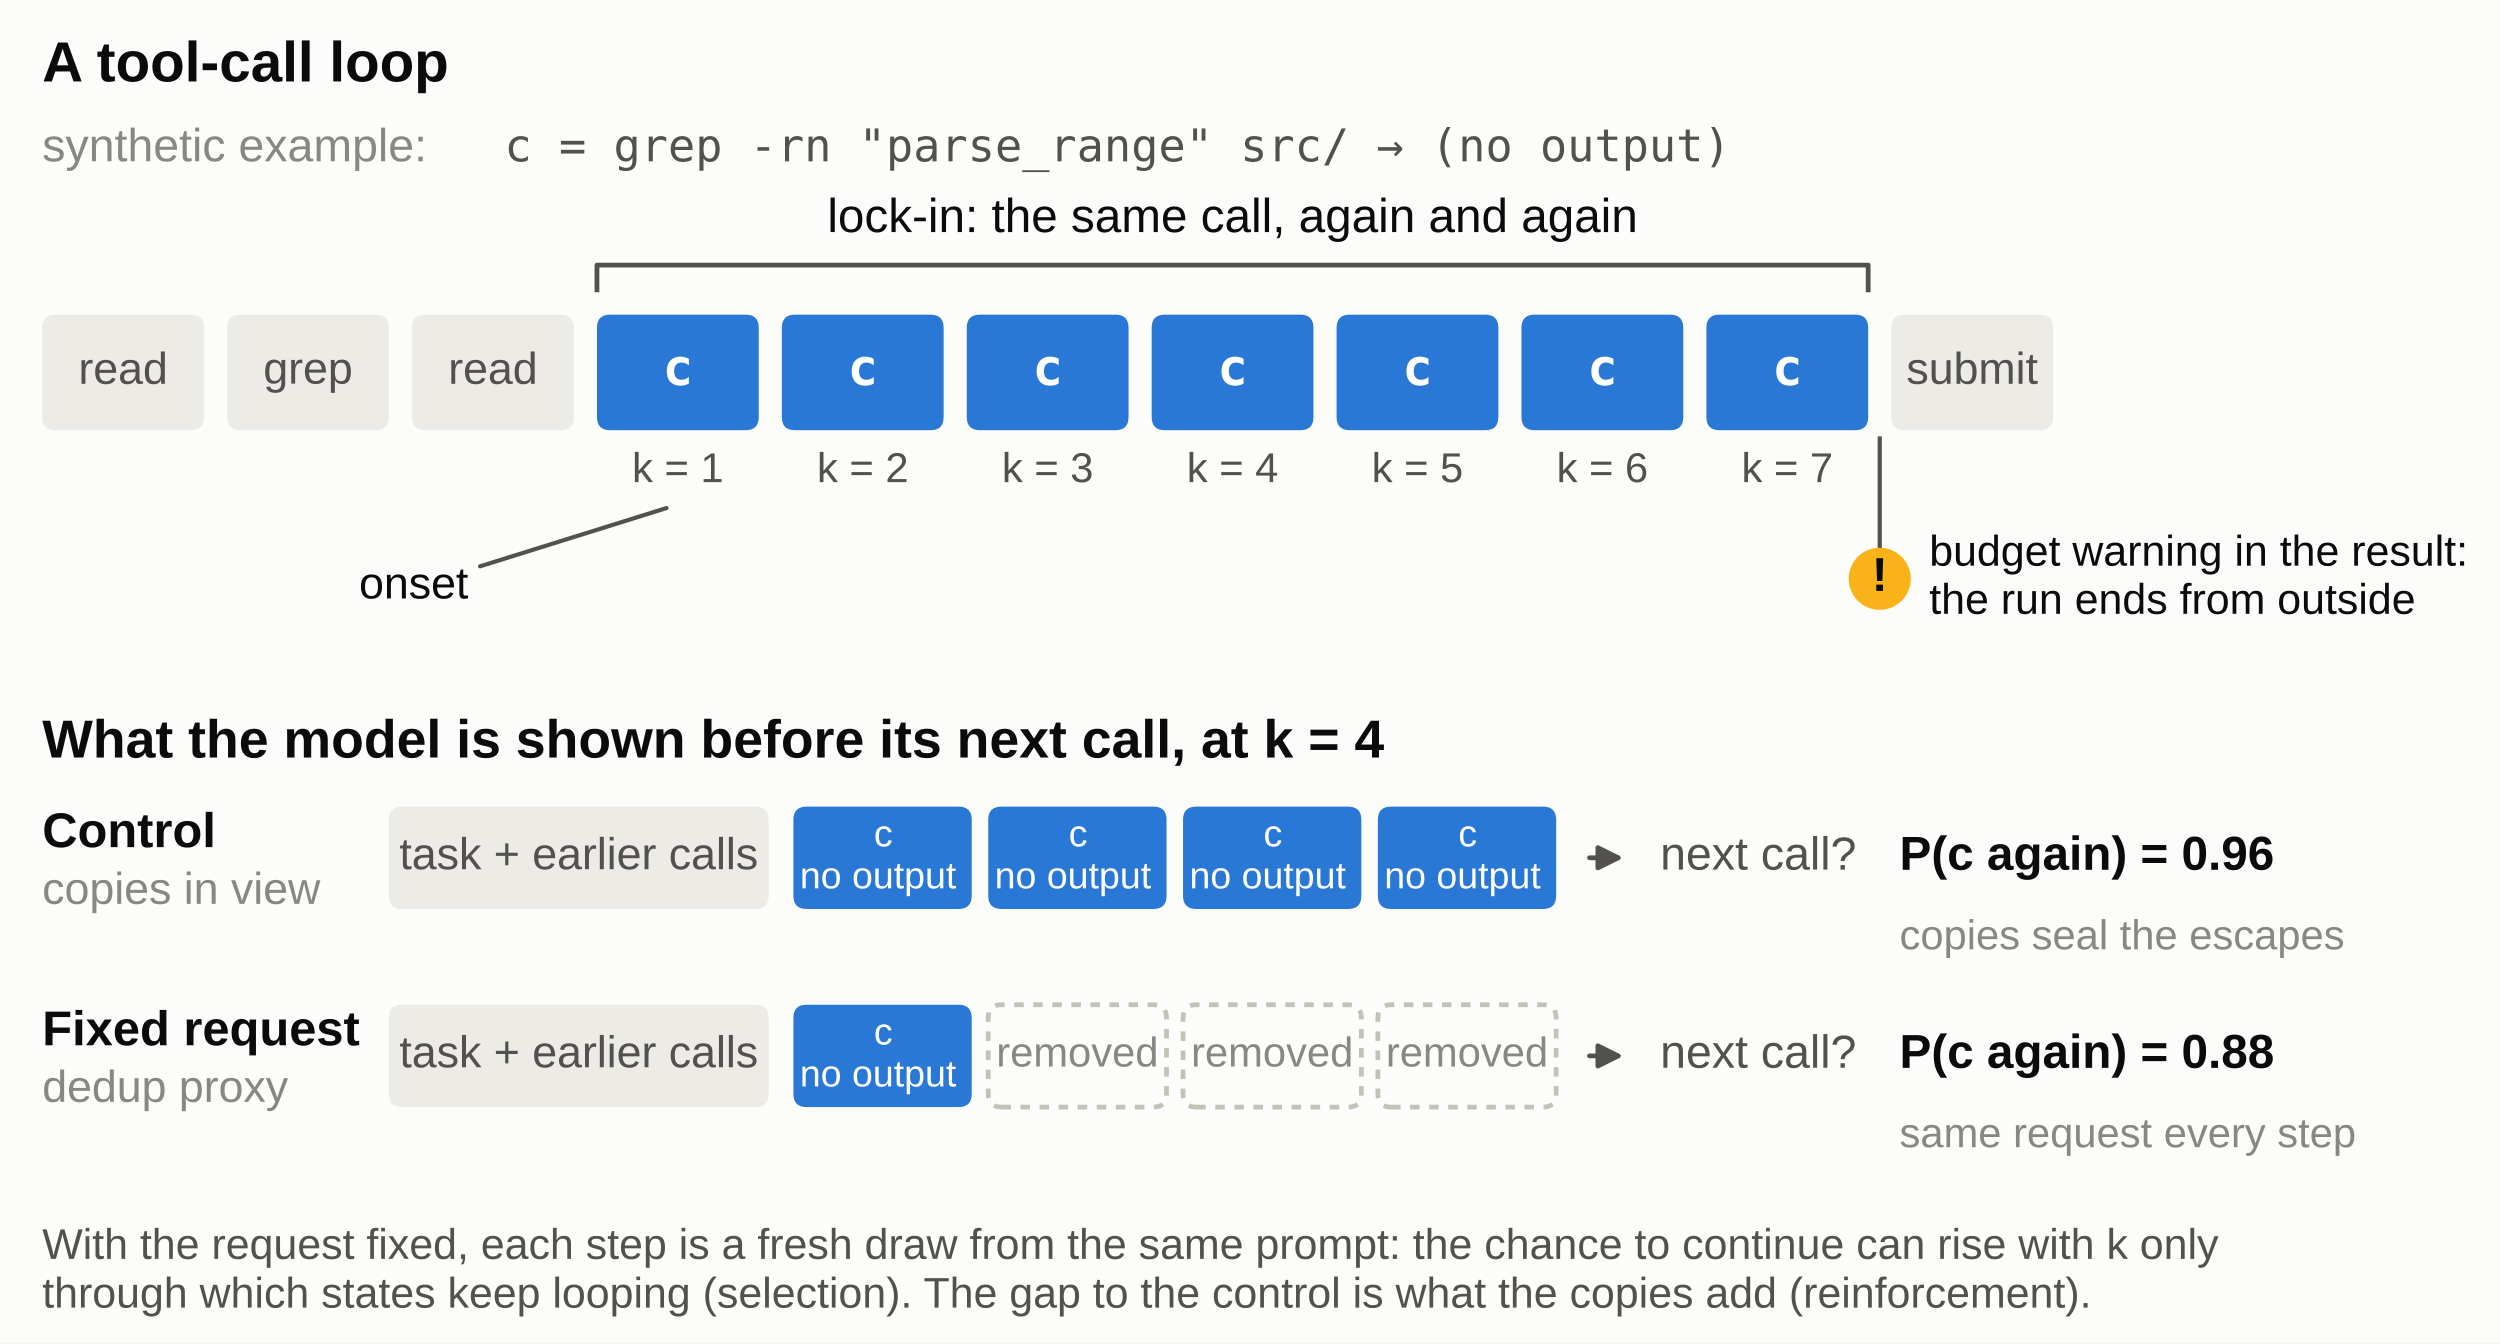
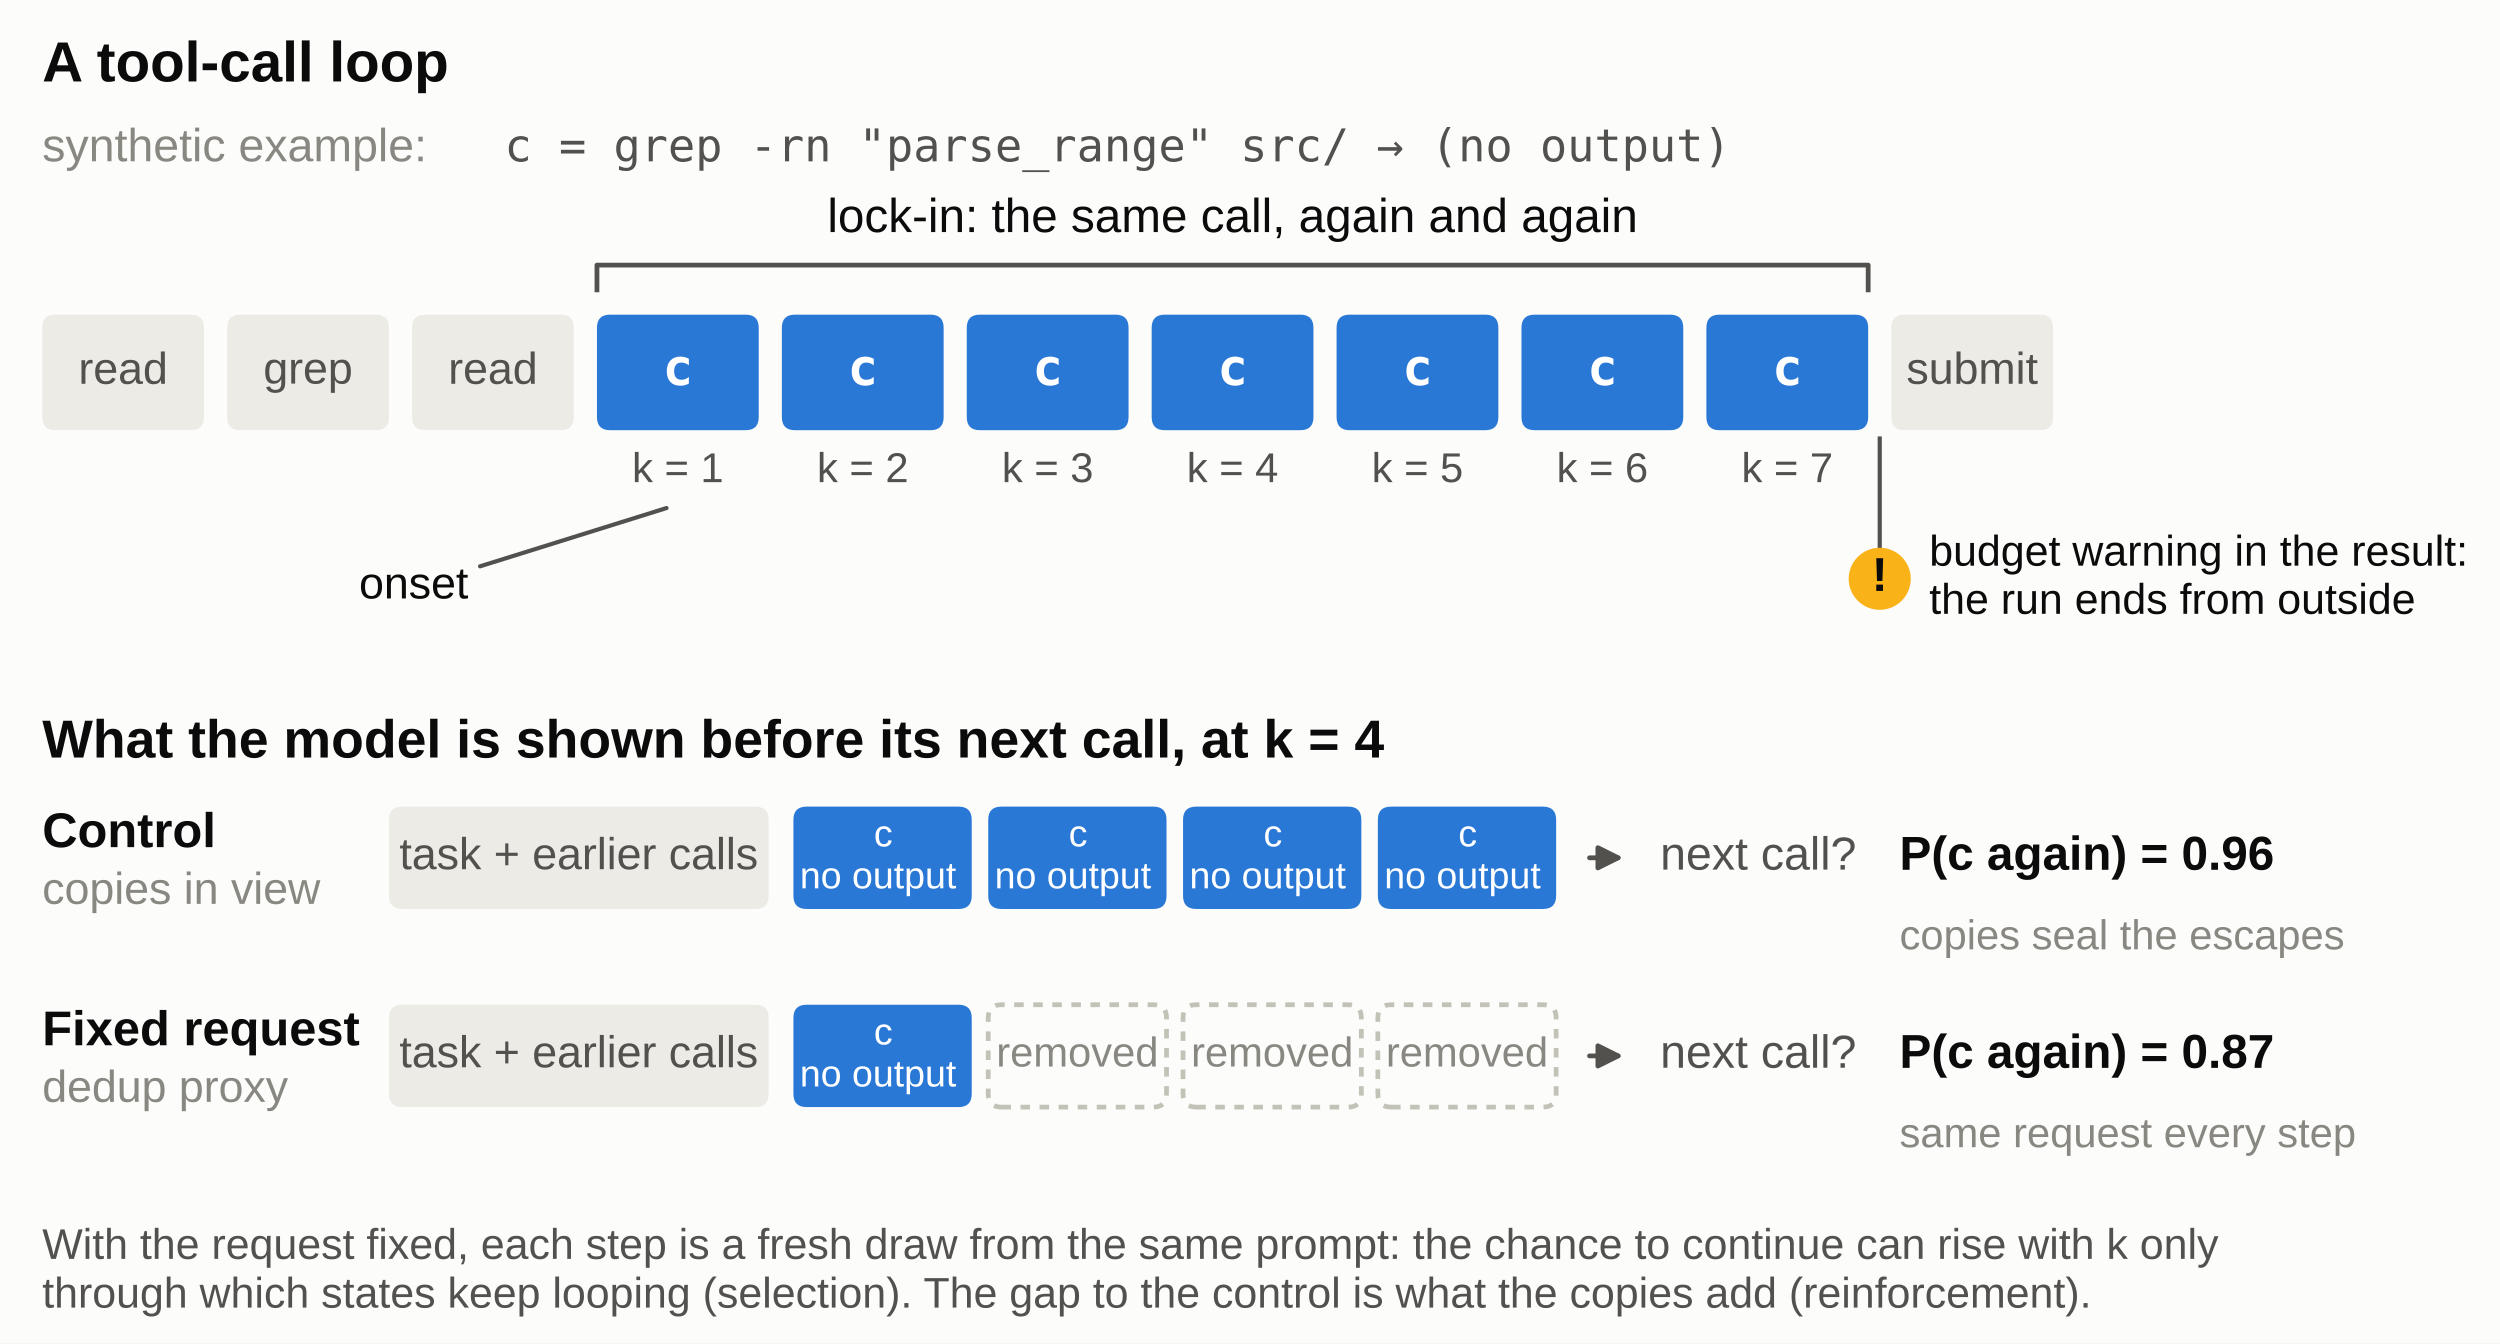
<svg xmlns="http://www.w3.org/2000/svg" width="419.762pt" height="225.568pt" viewBox="0 0 419.762 225.568" version="1.1">
  <defs>
    <style type="text/css">*{stroke-linejoin: round; stroke-linecap: butt}</style>
  </defs>
  <g id="figure_1">
    <g id="patch_1">
      <path d="M 0 225.568  L 419.762 225.568  L 419.762 -0  L 0 -0  z " style="fill: #fcfcfb" />
    </g>
    <g id="axes_1">
      <g id="patch_2">
-         <path d="M 9.31 72.234  L 32.04 72.234  Q 34.258 72.234 34.258 70.016  L 34.258 55.048  Q 34.258 52.83 32.04 52.83  L 9.31 52.83  Q 7.092 52.83 7.092 55.048  L 7.092 70.016  Q 7.092 72.234 9.31 72.234  z " clip-path="url(#p57d969e28c)" style="fill: #ecebe6" />
+         <path d="M 9.31 72.234  L 32.04 72.234  Q 34.258 72.234 34.258 70.016  L 34.258 55.048  Q 34.258 52.83 32.04 52.83  L 9.31 52.83  Q 7.092 52.83 7.092 55.048  L 7.092 70.016  Q 7.092 72.234 9.31 72.234  z " clip-path="url(#pd41e791e37)" style="fill: #ecebe6" />
      </g>
      <g id="patch_3">
-         <path d="M 40.356 72.234  L 63.086 72.234  Q 65.304 72.234 65.304 70.016  L 65.304 55.048  Q 65.304 52.83 63.086 52.83  L 40.356 52.83  Q 38.138 52.83 38.138 55.048  L 38.138 70.016  Q 38.138 72.234 40.356 72.234  z " clip-path="url(#p57d969e28c)" style="fill: #ecebe6" />
+         <path d="M 40.356 72.234  L 63.086 72.234  Q 65.304 72.234 65.304 70.016  L 65.304 55.048  Q 65.304 52.83 63.086 52.83  L 40.356 52.83  Q 38.138 52.83 38.138 55.048  L 38.138 70.016  Q 38.138 72.234 40.356 72.234  z " clip-path="url(#pd41e791e37)" style="fill: #ecebe6" />
      </g>
      <g id="patch_4">
-         <path d="M 71.402 72.234  L 94.133 72.234  Q 96.35 72.234 96.35 70.016  L 96.35 55.048  Q 96.35 52.83 94.133 52.83  L 71.402 52.83  Q 69.185 52.83 69.185 55.048  L 69.185 70.016  Q 69.185 72.234 71.402 72.234  z " clip-path="url(#p57d969e28c)" style="fill: #ecebe6" />
+         <path d="M 71.402 72.234  L 94.133 72.234  Q 96.35 72.234 96.35 70.016  L 96.35 55.048  Q 96.35 52.83 94.133 52.83  L 71.402 52.83  Q 69.185 52.83 69.185 55.048  L 69.185 70.016  Q 69.185 72.234 71.402 72.234  z " clip-path="url(#pd41e791e37)" style="fill: #ecebe6" />
      </g>
      <g id="patch_5">
-         <path d="M 102.449 72.234  L 125.179 72.234  Q 127.397 72.234 127.397 70.016  L 127.397 55.048  Q 127.397 52.83 125.179 52.83  L 102.449 52.83  Q 100.231 52.83 100.231 55.048  L 100.231 70.016  Q 100.231 72.234 102.449 72.234  z " clip-path="url(#p57d969e28c)" style="fill: #2a78d6" />
+         <path d="M 102.449 72.234  L 125.179 72.234  Q 127.397 72.234 127.397 70.016  L 127.397 55.048  Q 127.397 52.83 125.179 52.83  L 102.449 52.83  Q 100.231 52.83 100.231 55.048  L 100.231 70.016  Q 100.231 72.234 102.449 72.234  z " clip-path="url(#pd41e791e37)" style="fill: #2a78d6" />
      </g>
      <g id="patch_6">
-         <path d="M 133.495 72.234  L 156.226 72.234  Q 158.443 72.234 158.443 70.016  L 158.443 55.048  Q 158.443 52.83 156.226 52.83  L 133.495 52.83  Q 131.278 52.83 131.278 55.048  L 131.278 70.016  Q 131.278 72.234 133.495 72.234  z " clip-path="url(#p57d969e28c)" style="fill: #2a78d6" />
+         <path d="M 133.495 72.234  L 156.226 72.234  Q 158.443 72.234 158.443 70.016  L 158.443 55.048  Q 158.443 52.83 156.226 52.83  L 133.495 52.83  Q 131.278 52.83 131.278 55.048  L 131.278 70.016  Q 131.278 72.234 133.495 72.234  z " clip-path="url(#pd41e791e37)" style="fill: #2a78d6" />
      </g>
      <g id="patch_7">
-         <path d="M 164.542 72.234  L 187.272 72.234  Q 189.49 72.234 189.49 70.016  L 189.49 55.048  Q 189.49 52.83 187.272 52.83  L 164.542 52.83  Q 162.324 52.83 162.324 55.048  L 162.324 70.016  Q 162.324 72.234 164.542 72.234  z " clip-path="url(#p57d969e28c)" style="fill: #2a78d6" />
+         <path d="M 164.542 72.234  L 187.272 72.234  Q 189.49 72.234 189.49 70.016  L 189.49 55.048  Q 189.49 52.83 187.272 52.83  L 164.542 52.83  Q 162.324 52.83 162.324 55.048  L 162.324 70.016  Q 162.324 72.234 164.542 72.234  z " clip-path="url(#pd41e791e37)" style="fill: #2a78d6" />
      </g>
      <g id="patch_8">
-         <path d="M 195.588 72.234  L 218.318 72.234  Q 220.536 72.234 220.536 70.016  L 220.536 55.048  Q 220.536 52.83 218.318 52.83  L 195.588 52.83  Q 193.37 52.83 193.37 55.048  L 193.37 70.016  Q 193.37 72.234 195.588 72.234  z " clip-path="url(#p57d969e28c)" style="fill: #2a78d6" />
+         <path d="M 195.588 72.234  L 218.318 72.234  Q 220.536 72.234 220.536 70.016  L 220.536 55.048  Q 220.536 52.83 218.318 52.83  L 195.588 52.83  Q 193.37 52.83 193.37 55.048  L 193.37 70.016  Q 193.37 72.234 195.588 72.234  z " clip-path="url(#pd41e791e37)" style="fill: #2a78d6" />
      </g>
      <g id="patch_9">
-         <path d="M 226.634 72.234  L 249.365 72.234  Q 251.582 72.234 251.582 70.016  L 251.582 55.048  Q 251.582 52.83 249.365 52.83  L 226.634 52.83  Q 224.417 52.83 224.417 55.048  L 224.417 70.016  Q 224.417 72.234 226.634 72.234  z " clip-path="url(#p57d969e28c)" style="fill: #2a78d6" />
+         <path d="M 226.634 72.234  L 249.365 72.234  Q 251.582 72.234 251.582 70.016  L 251.582 55.048  Q 251.582 52.83 249.365 52.83  L 226.634 52.83  Q 224.417 52.83 224.417 55.048  L 224.417 70.016  Q 224.417 72.234 226.634 72.234  z " clip-path="url(#pd41e791e37)" style="fill: #2a78d6" />
      </g>
      <g id="patch_10">
-         <path d="M 257.681 72.234  L 280.411 72.234  Q 282.629 72.234 282.629 70.016  L 282.629 55.048  Q 282.629 52.83 280.411 52.83  L 257.681 52.83  Q 255.463 52.83 255.463 55.048  L 255.463 70.016  Q 255.463 72.234 257.681 72.234  z " clip-path="url(#p57d969e28c)" style="fill: #2a78d6" />
+         <path d="M 257.681 72.234  L 280.411 72.234  Q 282.629 72.234 282.629 70.016  L 282.629 55.048  Q 282.629 52.83 280.411 52.83  L 257.681 52.83  Q 255.463 52.83 255.463 55.048  L 255.463 70.016  Q 255.463 72.234 257.681 72.234  z " clip-path="url(#pd41e791e37)" style="fill: #2a78d6" />
      </g>
      <g id="patch_11">
-         <path d="M 288.727 72.234  L 311.458 72.234  Q 313.675 72.234 313.675 70.016  L 313.675 55.048  Q 313.675 52.83 311.458 52.83  L 288.727 52.83  Q 286.51 52.83 286.51 55.048  L 286.51 70.016  Q 286.51 72.234 288.727 72.234  z " clip-path="url(#p57d969e28c)" style="fill: #2a78d6" />
+         <path d="M 288.727 72.234  L 311.458 72.234  Q 313.675 72.234 313.675 70.016  L 313.675 55.048  Q 313.675 52.83 311.458 52.83  L 288.727 52.83  Q 286.51 52.83 286.51 55.048  L 286.51 70.016  Q 286.51 72.234 288.727 72.234  z " clip-path="url(#pd41e791e37)" style="fill: #2a78d6" />
      </g>
      <g id="patch_12">
-         <path d="M 319.774 72.234  L 342.504 72.234  Q 344.722 72.234 344.722 70.016  L 344.722 55.048  Q 344.722 52.83 342.504 52.83  L 319.774 52.83  Q 317.556 52.83 317.556 55.048  L 317.556 70.016  Q 317.556 72.234 319.774 72.234  z " clip-path="url(#p57d969e28c)" style="fill: #ecebe6" />
+         <path d="M 319.774 72.234  L 342.504 72.234  Q 344.722 72.234 344.722 70.016  L 344.722 55.048  Q 344.722 52.83 342.504 52.83  L 319.774 52.83  Q 317.556 52.83 317.556 55.048  L 317.556 70.016  Q 317.556 72.234 319.774 72.234  z " clip-path="url(#pd41e791e37)" style="fill: #ecebe6" />
      </g>
      <g id="line2d_1">
-         <path d="M 100.231 48.672  L 100.231 44.514  L 313.675 44.514  L 313.675 48.672  " clip-path="url(#p57d969e28c)" style="fill: none; stroke: #52514e; stroke-width: 0.8; stroke-linecap: square" />
+         <path d="M 100.231 48.672  L 100.231 44.514  L 313.675 44.514  L 313.675 48.672  " clip-path="url(#pd41e791e37)" style="fill: none; stroke: #52514e; stroke-width: 0.8; stroke-linecap: square" />
      </g>
      <g id="line2d_2">
-         <path d="M 315.616 92.47  L 315.616 73.62  " clip-path="url(#p57d969e28c)" style="fill: none; stroke: #52514e; stroke-width: 0.7; stroke-linecap: square" />
+         <path d="M 315.616 92.47  L 315.616 73.62  " clip-path="url(#pd41e791e37)" style="fill: none; stroke: #52514e; stroke-width: 0.7; stroke-linecap: square" />
      </g>
      <g id="patch_13">
-         <path d="M 67.522 152.622  L 126.842 152.622  Q 129.06 152.622 129.06 150.404  L 129.06 137.653  Q 129.06 135.436 126.842 135.436  L 67.522 135.436  Q 65.304 135.436 65.304 137.653  L 65.304 150.404  Q 65.304 152.622 67.522 152.622  z " clip-path="url(#p57d969e28c)" style="fill: #ecebe6" />
+         <path d="M 67.522 152.622  L 126.842 152.622  Q 129.06 152.622 129.06 150.404  L 129.06 137.653  Q 129.06 135.436 126.842 135.436  L 67.522 135.436  Q 65.304 135.436 65.304 137.653  L 65.304 150.404  Q 65.304 152.622 67.522 152.622  z " clip-path="url(#pd41e791e37)" style="fill: #ecebe6" />
      </g>
      <g id="patch_14">
-         <path d="M 135.436 152.622  L 160.938 152.622  Q 163.156 152.622 163.156 150.404  L 163.156 137.653  Q 163.156 135.436 160.938 135.436  L 135.436 135.436  Q 133.218 135.436 133.218 137.653  L 133.218 150.404  Q 133.218 152.622 135.436 152.622  z " clip-path="url(#p57d969e28c)" style="fill: #2a78d6" />
+         <path d="M 135.436 152.622  L 160.938 152.622  Q 163.156 152.622 163.156 150.404  L 163.156 137.653  Q 163.156 135.436 160.938 135.436  L 135.436 135.436  Q 133.218 135.436 133.218 137.653  L 133.218 150.404  Q 133.218 152.622 135.436 152.622  z " clip-path="url(#pd41e791e37)" style="fill: #2a78d6" />
      </g>
      <g id="patch_15">
-         <path d="M 168.145 152.622  L 193.648 152.622  Q 195.865 152.622 195.865 150.404  L 195.865 137.653  Q 195.865 135.436 193.648 135.436  L 168.145 135.436  Q 165.928 135.436 165.928 137.653  L 165.928 150.404  Q 165.928 152.622 168.145 152.622  z " clip-path="url(#p57d969e28c)" style="fill: #2a78d6" />
+         <path d="M 168.145 152.622  L 193.648 152.622  Q 195.865 152.622 195.865 150.404  L 195.865 137.653  Q 195.865 135.436 193.648 135.436  L 168.145 135.436  Q 165.928 135.436 165.928 137.653  L 165.928 150.404  Q 165.928 152.622 168.145 152.622  z " clip-path="url(#pd41e791e37)" style="fill: #2a78d6" />
      </g>
      <g id="patch_16">
-         <path d="M 200.855 152.622  L 226.357 152.622  Q 228.575 152.622 228.575 150.404  L 228.575 137.653  Q 228.575 135.436 226.357 135.436  L 200.855 135.436  Q 198.637 135.436 198.637 137.653  L 198.637 150.404  Q 198.637 152.622 200.855 152.622  z " clip-path="url(#p57d969e28c)" style="fill: #2a78d6" />
+         <path d="M 200.855 152.622  L 226.357 152.622  Q 228.575 152.622 228.575 150.404  L 228.575 137.653  Q 228.575 135.436 226.357 135.436  L 200.855 135.436  Q 198.637 135.436 198.637 137.653  L 198.637 150.404  Q 198.637 152.622 200.855 152.622  z " clip-path="url(#pd41e791e37)" style="fill: #2a78d6" />
      </g>
      <g id="patch_17">
-         <path d="M 233.564 152.622  L 259.067 152.622  Q 261.284 152.622 261.284 150.404  L 261.284 137.653  Q 261.284 135.436 259.067 135.436  L 233.564 135.436  Q 231.347 135.436 231.347 137.653  L 231.347 150.404  Q 231.347 152.622 233.564 152.622  z " clip-path="url(#p57d969e28c)" style="fill: #2a78d6" />
+         <path d="M 233.564 152.622  L 259.067 152.622  Q 261.284 152.622 261.284 150.404  L 261.284 137.653  Q 261.284 135.436 259.067 135.436  L 233.564 135.436  Q 231.347 135.436 231.347 137.653  L 231.347 150.404  Q 231.347 152.622 233.564 152.622  z " clip-path="url(#pd41e791e37)" style="fill: #2a78d6" />
      </g>
      <g id="patch_18">
-         <path d="M 67.522 185.886  L 126.842 185.886  Q 129.06 185.886 129.06 183.668  L 129.06 170.917  Q 129.06 168.7 126.842 168.7  L 67.522 168.7  Q 65.304 168.7 65.304 170.917  L 65.304 183.668  Q 65.304 185.886 67.522 185.886  z " clip-path="url(#p57d969e28c)" style="fill: #ecebe6" />
+         <path d="M 67.522 185.886  L 126.842 185.886  Q 129.06 185.886 129.06 183.668  L 129.06 170.917  Q 129.06 168.7 126.842 168.7  L 67.522 168.7  Q 65.304 168.7 65.304 170.917  L 65.304 183.668  Q 65.304 185.886 67.522 185.886  z " clip-path="url(#pd41e791e37)" style="fill: #ecebe6" />
      </g>
      <g id="patch_19">
-         <path d="M 135.436 185.886  L 160.938 185.886  Q 163.156 185.886 163.156 183.668  L 163.156 170.917  Q 163.156 168.7 160.938 168.7  L 135.436 168.7  Q 133.218 168.7 133.218 170.917  L 133.218 183.668  Q 133.218 185.886 135.436 185.886  z " clip-path="url(#p57d969e28c)" style="fill: #2a78d6" />
+         <path d="M 135.436 185.886  L 160.938 185.886  Q 163.156 185.886 163.156 183.668  L 163.156 170.917  Q 163.156 168.7 160.938 168.7  L 135.436 168.7  Q 133.218 168.7 133.218 170.917  L 133.218 183.668  Q 133.218 185.886 135.436 185.886  z " clip-path="url(#pd41e791e37)" style="fill: #2a78d6" />
      </g>
      <g id="patch_20">
-         <path d="M 168.145 185.886  L 193.648 185.886  Q 195.865 185.886 195.865 183.668  L 195.865 170.917  Q 195.865 168.7 193.648 168.7  L 168.145 168.7  Q 165.928 168.7 165.928 170.917  L 165.928 183.668  Q 165.928 185.886 168.145 185.886  z " clip-path="url(#p57d969e28c)" style="fill: #fcfcfb; stroke-dasharray: 1.6,1.6; stroke-dashoffset: 0; stroke: #c3c2b7; stroke-width: 0.8; stroke-linejoin: miter" />
+         <path d="M 168.145 185.886  L 193.648 185.886  Q 195.865 185.886 195.865 183.668  L 195.865 170.917  Q 195.865 168.7 193.648 168.7  L 168.145 168.7  Q 165.928 168.7 165.928 170.917  L 165.928 183.668  Q 165.928 185.886 168.145 185.886  z " clip-path="url(#pd41e791e37)" style="fill: #fcfcfb; stroke-dasharray: 1.6,1.6; stroke-dashoffset: 0; stroke: #c3c2b7; stroke-width: 0.8; stroke-linejoin: miter" />
      </g>
      <g id="patch_21">
-         <path d="M 200.855 185.886  L 226.357 185.886  Q 228.575 185.886 228.575 183.668  L 228.575 170.917  Q 228.575 168.7 226.357 168.7  L 200.855 168.7  Q 198.637 168.7 198.637 170.917  L 198.637 183.668  Q 198.637 185.886 200.855 185.886  z " clip-path="url(#p57d969e28c)" style="fill: #fcfcfb; stroke-dasharray: 1.6,1.6; stroke-dashoffset: 0; stroke: #c3c2b7; stroke-width: 0.8; stroke-linejoin: miter" />
+         <path d="M 200.855 185.886  L 226.357 185.886  Q 228.575 185.886 228.575 183.668  L 228.575 170.917  Q 228.575 168.7 226.357 168.7  L 200.855 168.7  Q 198.637 168.7 198.637 170.917  L 198.637 183.668  Q 198.637 185.886 200.855 185.886  z " clip-path="url(#pd41e791e37)" style="fill: #fcfcfb; stroke-dasharray: 1.6,1.6; stroke-dashoffset: 0; stroke: #c3c2b7; stroke-width: 0.8; stroke-linejoin: miter" />
      </g>
      <g id="patch_22">
-         <path d="M 233.564 185.886  L 259.067 185.886  Q 261.284 185.886 261.284 183.668  L 261.284 170.917  Q 261.284 168.7 259.067 168.7  L 233.564 168.7  Q 231.347 168.7 231.347 170.917  L 231.347 183.668  Q 231.347 185.886 233.564 185.886  z " clip-path="url(#p57d969e28c)" style="fill: #fcfcfb; stroke-dasharray: 1.6,1.6; stroke-dashoffset: 0; stroke: #c3c2b7; stroke-width: 0.8; stroke-linejoin: miter" />
+         <path d="M 233.564 185.886  L 259.067 185.886  Q 261.284 185.886 261.284 183.668  L 261.284 170.917  Q 261.284 168.7 259.067 168.7  L 233.564 168.7  Q 231.347 168.7 231.347 170.917  L 231.347 183.668  Q 231.347 185.886 233.564 185.886  z " clip-path="url(#pd41e791e37)" style="fill: #fcfcfb; stroke-dasharray: 1.6,1.6; stroke-dashoffset: 0; stroke: #c3c2b7; stroke-width: 0.8; stroke-linejoin: miter" />
      </g>
      <g id="text_1">
        <text style="font-weight: 700; font-size: 9.5px; font-family: 'Segoe UI', 'Arial', 'DejaVu Sans'; text-anchor: start; fill: #0b0b0b" x="7.092" y="13.674" transform="rotate(-0 7.092 13.67398)">A tool-call loop</text>
      </g>
      <g id="text_2">
        <text style="font-size: 7.8px; font-family: 'Segoe UI', 'Arial', 'DejaVu Sans'; text-anchor: start; fill: #898781" x="7.092" y="27.079" transform="rotate(-0 7.092 27.0795)">synthetic example:</text>
      </g>
      <g id="text_3">
        <text style="font-size: 7.6px; font-family: 'Consolas'; text-anchor: start; fill: #52514e" x="84.708" y="27.093" transform="rotate(-0 84.708 27.09313)">c = grep -rn "parse_range" src/   →   (no output)</text>
      </g>
      <g id="text_4">
        <text style="font-size: 7.5px; font-family: 'Segoe UI', 'Arial', 'DejaVu Sans'; text-anchor: middle; fill: #52514e" x="20.675" y="64.446" transform="rotate(-0 20.6748 64.44567)">read</text>
      </g>
      <g id="text_5">
        <text style="font-size: 7.5px; font-family: 'Segoe UI', 'Arial', 'DejaVu Sans'; text-anchor: middle; fill: #52514e" x="51.721" y="64.406" transform="rotate(-0 51.7212 64.40583)">grep</text>
      </g>
      <g id="text_6">
        <text style="font-size: 7.5px; font-family: 'Segoe UI', 'Arial', 'DejaVu Sans'; text-anchor: middle; fill: #52514e" x="82.768" y="64.446" transform="rotate(-0 82.7676 64.44567)">read</text>
      </g>
      <g id="text_7">
        <text style="font-weight: 700; font-size: 8.5px; font-family: 'Consolas'; text-anchor: middle; fill: #ffffff" x="113.814" y="64.64" transform="rotate(-0 113.814 64.6404)">c</text>
      </g>
      <g id="text_8">
        <text style="font-size: 7px; font-family: 'Segoe UI', 'Arial', 'DejaVu Sans'; text-anchor: middle; fill: #52514e" x="113.814" y="80.95" transform="rotate(-0 113.814 80.95009)">k = 1</text>
      </g>
      <g id="text_9">
        <text style="font-weight: 700; font-size: 8.5px; font-family: 'Consolas'; text-anchor: middle; fill: #ffffff" x="144.86" y="64.64" transform="rotate(-0 144.8604 64.6404)">c</text>
      </g>
      <g id="text_10">
        <text style="font-size: 7px; font-family: 'Segoe UI', 'Arial', 'DejaVu Sans'; text-anchor: middle; fill: #52514e" x="144.86" y="80.95" transform="rotate(-0 144.8604 80.95009)">k = 2</text>
      </g>
      <g id="text_11">
        <text style="font-weight: 700; font-size: 8.5px; font-family: 'Consolas'; text-anchor: middle; fill: #ffffff" x="175.907" y="64.64" transform="rotate(-0 175.9068 64.6404)">c</text>
      </g>
      <g id="text_12">
        <text style="font-size: 7px; font-family: 'Segoe UI', 'Arial', 'DejaVu Sans'; text-anchor: middle; fill: #52514e" x="175.907" y="80.95" transform="rotate(-0 175.9068 80.95009)">k = 3</text>
      </g>
      <g id="text_13">
        <text style="font-weight: 700; font-size: 8.5px; font-family: 'Consolas'; text-anchor: middle; fill: #ffffff" x="206.953" y="64.64" transform="rotate(-0 206.9532 64.6404)">c</text>
      </g>
      <g id="text_14">
        <text style="font-size: 7px; font-family: 'Segoe UI', 'Arial', 'DejaVu Sans'; text-anchor: middle; fill: #52514e" x="206.953" y="80.95" transform="rotate(-0 206.9532 80.95009)">k = 4</text>
      </g>
      <g id="text_15">
        <text style="font-weight: 700; font-size: 8.5px; font-family: 'Consolas'; text-anchor: middle; fill: #ffffff" x="238" y="64.64" transform="rotate(-0 237.9996 64.6404)">c</text>
      </g>
      <g id="text_16">
        <text style="font-size: 7px; font-family: 'Segoe UI', 'Arial', 'DejaVu Sans'; text-anchor: middle; fill: #52514e" x="238" y="80.95" transform="rotate(-0 237.9996 80.95009)">k = 5</text>
      </g>
      <g id="text_17">
        <text style="font-weight: 700; font-size: 8.5px; font-family: 'Consolas'; text-anchor: middle; fill: #ffffff" x="269.046" y="64.64" transform="rotate(-0 269.046 64.6404)">c</text>
      </g>
      <g id="text_18">
        <text style="font-size: 7px; font-family: 'Segoe UI', 'Arial', 'DejaVu Sans'; text-anchor: middle; fill: #52514e" x="269.046" y="80.95" transform="rotate(-0 269.046 80.95009)">k = 6</text>
      </g>
      <g id="text_19">
        <text style="font-weight: 700; font-size: 8.5px; font-family: 'Consolas'; text-anchor: middle; fill: #ffffff" x="300.092" y="64.64" transform="rotate(-0 300.0924 64.6404)">c</text>
      </g>
      <g id="text_20">
        <text style="font-size: 7px; font-family: 'Segoe UI', 'Arial', 'DejaVu Sans'; text-anchor: middle; fill: #52514e" x="300.092" y="80.95" transform="rotate(-0 300.0924 80.95009)">k = 7</text>
      </g>
      <g id="text_21">
        <text style="font-size: 7.5px; font-family: 'Segoe UI', 'Arial', 'DejaVu Sans'; text-anchor: middle; fill: #52514e" x="331.139" y="64.446" transform="rotate(-0 331.1388 64.44567)">submit</text>
      </g>
      <g id="text_22">
        <text style="font-size: 8px; font-family: 'Segoe UI', 'Arial', 'DejaVu Sans'; text-anchor: middle; fill: #0b0b0b" x="206.953" y="38.97" transform="rotate(-0 206.9532 38.97)">lock-in: the same call, again and again</text>
      </g>
      <g id="patch_23">
        <path d="M 80.607 95.085  Q 96.256 90.195 111.905 85.305  " style="fill: none; stroke: #52514e; stroke-width: 0.7; stroke-linecap: round" />
      </g>
      <g id="text_23">
        <text style="font-size: 7.5px; font-family: 'Segoe UI', 'Arial', 'DejaVu Sans'; text-anchor: middle; fill: #0b0b0b" x="69.462" y="100.482" transform="rotate(-0 69.462 100.4817)">onset</text>
      </g>
      <g id="patch_24">
-         <path d="M 315.616 101.894  C 316.865 101.894 318.064 101.398 318.948 100.514  C 319.831 99.63 320.328 98.432 320.328 97.182  C 320.328 95.932 319.831 94.734 318.948 93.85  C 318.064 92.966 316.865 92.47 315.616 92.47  C 314.366 92.47 313.167 92.966 312.283 93.85  C 311.4 94.734 310.903 95.932 310.903 97.182  C 310.903 98.432 311.4 99.63 312.283 100.514  C 313.167 101.398 314.366 101.894 315.616 101.894  z " clip-path="url(#p57d969e28c)" style="fill: #fab219; stroke: #fab219; stroke-linejoin: miter" />
+         <path d="M 315.616 101.894  C 316.865 101.894 318.064 101.398 318.948 100.514  C 319.831 99.63 320.328 98.432 320.328 97.182  C 320.328 95.932 319.831 94.734 318.948 93.85  C 318.064 92.966 316.865 92.47 315.616 92.47  C 314.366 92.47 313.167 92.966 312.283 93.85  C 311.4 94.734 310.903 95.932 310.903 97.182  C 310.903 98.432 311.4 99.63 312.283 100.514  C 313.167 101.398 314.366 101.894 315.616 101.894  z " clip-path="url(#pd41e791e37)" style="fill: #fab219; stroke: #fab219; stroke-linejoin: miter" />
      </g>
      <g id="text_24">
        <text style="font-size: 7.2px; font-family: 'Segoe UI', 'Arial', 'DejaVu Sans'; fill: #0b0b0b" transform="translate(323.9316 94.97385)">budget warning in the result:</text>
        <text style="font-size: 7.2px; font-family: 'Segoe UI', 'Arial', 'DejaVu Sans'; fill: #0b0b0b" transform="translate(323.9316 103.0644)">the run ends from outside</text>
      </g>
      <g id="text_25">
        <text style="font-weight: 700; font-size: 9px; font-family: 'Segoe UI', 'Arial', 'DejaVu Sans'; text-anchor: start; fill: #0b0b0b" x="7.092" y="127.198" transform="rotate(-0 7.092 127.1984)">What the model is shown before its next call, at k = 4</text>
      </g>
      <g id="text_26">
        <text style="font-weight: 700; font-size: 8.2px; font-family: 'Segoe UI', 'Arial', 'DejaVu Sans'; text-anchor: start; fill: #0b0b0b" x="7.092" y="142.24" transform="rotate(-0 7.092 142.2403)">Control</text>
      </g>
      <g id="text_27">
        <text style="font-size: 7.5px; font-family: 'Segoe UI', 'Arial', 'DejaVu Sans'; text-anchor: start; fill: #898781" x="7.092" y="151.764" transform="rotate(-0 7.092 151.7637)">copies in view</text>
      </g>
      <g id="text_28">
        <text style="font-size: 7.5px; font-family: 'Segoe UI', 'Arial', 'DejaVu Sans'; text-anchor: middle; fill: #52514e" x="97.182" y="145.942" transform="rotate(-0 97.182 145.9425)">task + earlier calls</text>
      </g>
      <g id="text_29">
        <text style="font-size: 6.3px; font-family: 'Segoe UI', 'Arial', 'DejaVu Sans'; fill: #ffffff" transform="translate(146.7319 142.1134)">c</text>
        <text style="font-size: 6.3px; font-family: 'Segoe UI', 'Arial', 'DejaVu Sans'; fill: #ffffff" transform="translate(134.2973 149.1592)">no output</text>
      </g>
      <g id="text_30">
        <text style="font-size: 6.3px; font-family: 'Segoe UI', 'Arial', 'DejaVu Sans'; fill: #ffffff" transform="translate(179.4415 142.1134)">c</text>
        <text style="font-size: 6.3px; font-family: 'Segoe UI', 'Arial', 'DejaVu Sans'; fill: #ffffff" transform="translate(167.0069 149.1592)">no output</text>
      </g>
      <g id="text_31">
        <text style="font-size: 6.3px; font-family: 'Segoe UI', 'Arial', 'DejaVu Sans'; fill: #ffffff" transform="translate(212.1511 142.1134)">c</text>
        <text style="font-size: 6.3px; font-family: 'Segoe UI', 'Arial', 'DejaVu Sans'; fill: #ffffff" transform="translate(199.7165 149.1592)">no output</text>
      </g>
      <g id="text_32">
        <text style="font-size: 6.3px; font-family: 'Segoe UI', 'Arial', 'DejaVu Sans'; fill: #ffffff" transform="translate(244.8607 142.1134)">c</text>
        <text style="font-size: 6.3px; font-family: 'Segoe UI', 'Arial', 'DejaVu Sans'; fill: #ffffff" transform="translate(232.4261 149.1592)">no output</text>
      </g>
      <g id="patch_25">
        <path d="M 266.892 144.029  Q 269.739 144.029 271.692 144.029  " style="fill: none; stroke: #52514e; stroke-width: 0.8; stroke-linecap: round" />
        <path d="M 268.292 142.329  L 271.692 144.029  L 268.292 145.729  z " style="fill: #52514e; stroke: #52514e; stroke-width: 0.8; stroke-linecap: round" />
      </g>
      <g id="text_33">
        <text style="font-size: 7.8px; font-family: 'Segoe UI', 'Arial', 'DejaVu Sans'; text-anchor: start; fill: #52514e" x="278.748" y="146.019" transform="rotate(-0 278.748 146.019)">next call?</text>
      </g>
      <g id="text_34">
        <text style="font-weight: 700; font-size: 8px; font-family: 'Segoe UI', 'Arial', 'DejaVu Sans'; text-anchor: start; fill: #0b0b0b" x="318.942" y="146.041" transform="rotate(-0 318.942 146.0407)">P(c again) = 0.96</text>
      </g>
      <g id="text_35">
        <text style="font-weight: 700; font-size: 8.2px; font-family: 'Segoe UI', 'Arial', 'DejaVu Sans'; text-anchor: start; fill: #0b0b0b" x="7.092" y="175.504" transform="rotate(-0 7.092 175.5043)">Fixed request</text>
      </g>
      <g id="text_36">
        <text style="font-size: 7.5px; font-family: 'Segoe UI', 'Arial', 'DejaVu Sans'; text-anchor: start; fill: #898781" x="7.092" y="185.008" transform="rotate(-0 7.092 185.0077)">dedup proxy</text>
      </g>
      <g id="text_37">
        <text style="font-size: 7.5px; font-family: 'Segoe UI', 'Arial', 'DejaVu Sans'; text-anchor: middle; fill: #52514e" x="97.182" y="179.206" transform="rotate(-0 97.182 179.2065)">task + earlier calls</text>
      </g>
      <g id="text_38">
        <text style="font-size: 6.3px; font-family: 'Segoe UI', 'Arial', 'DejaVu Sans'; fill: #ffffff" transform="translate(146.7319 175.3774)">c</text>
        <text style="font-size: 6.3px; font-family: 'Segoe UI', 'Arial', 'DejaVu Sans'; fill: #ffffff" transform="translate(134.2973 182.4232)">no output</text>
      </g>
      <g id="text_39">
        <text style="font-size: 7px; font-family: 'Segoe UI', 'Arial', 'DejaVu Sans'; text-anchor: middle; fill: #898781" x="180.896" y="179.079" transform="rotate(-0 180.8964 179.0789)">removed</text>
      </g>
      <g id="text_40">
        <text style="font-size: 7px; font-family: 'Segoe UI', 'Arial', 'DejaVu Sans'; text-anchor: middle; fill: #898781" x="213.606" y="179.079" transform="rotate(-0 213.606 179.0789)">removed</text>
      </g>
      <g id="text_41">
        <text style="font-size: 7px; font-family: 'Segoe UI', 'Arial', 'DejaVu Sans'; text-anchor: middle; fill: #898781" x="246.316" y="179.079" transform="rotate(-0 246.3156 179.0789)">removed</text>
      </g>
      <g id="patch_26">
        <path d="M 266.892 177.293  Q 269.739 177.293 271.692 177.293  " style="fill: none; stroke: #52514e; stroke-width: 0.8; stroke-linecap: round" />
        <path d="M 268.292 175.593  L 271.692 177.293  L 268.292 178.993  z " style="fill: #52514e; stroke: #52514e; stroke-width: 0.8; stroke-linecap: round" />
      </g>
      <g id="text_42">
        <text style="font-size: 7.8px; font-family: 'Segoe UI', 'Arial', 'DejaVu Sans'; text-anchor: start; fill: #52514e" x="278.748" y="179.283" transform="rotate(-0 278.748 179.283)">next call?</text>
      </g>
      <g id="text_43">
-         <text style="font-weight: 700; font-size: 8px; font-family: 'Segoe UI', 'Arial', 'DejaVu Sans'; text-anchor: start; fill: #0b0b0b" x="318.942" y="179.305" transform="rotate(-0 318.942 179.3047)">P(c again) = 0.88</text>
+         <text style="font-weight: 700; font-size: 8px; font-family: 'Segoe UI', 'Arial', 'DejaVu Sans'; text-anchor: start; fill: #0b0b0b" x="318.942" y="179.305" transform="rotate(-0 318.942 179.3047)">P(c again) = 0.87</text>
      </g>
      <g id="text_44">
        <text style="font-size: 7px; font-family: 'Segoe UI', 'Arial', 'DejaVu Sans'; text-anchor: start; fill: #898781" x="318.942" y="159.398" transform="rotate(-0 318.942 159.3977)">copies seal the escapes</text>
      </g>
      <g id="text_45">
        <text style="font-size: 7px; font-family: 'Segoe UI', 'Arial', 'DejaVu Sans'; text-anchor: start; fill: #898781" x="318.942" y="192.625" transform="rotate(-0 318.942 192.6245)">same request every step</text>
      </g>
      <g id="text_46">
        <text style="font-size: 7.2px; font-family: 'Segoe UI', 'Arial', 'DejaVu Sans'; fill: #52514e" transform="translate(7.092 211.3711)">With the request fixed, each step is a fresh draw from the same prompt: the chance to continue can rise with k only</text>
        <text style="font-size: 7.2px; font-family: 'Segoe UI', 'Arial', 'DejaVu Sans'; fill: #52514e" transform="translate(7.092 219.5534)">through which states keep looping (selection). The gap to the control is what the copies add (reinforcement).</text>
      </g>
      <g id="text_47">
        <text style="font-weight: 700; font-size: 8px; font-family: 'Segoe UI', 'Arial', 'DejaVu Sans'; text-anchor: middle; fill: #0b0b0b" x="315.616" y="99.223" transform="rotate(-0 315.6156 99.22325)">!</text>
      </g>
    </g>
  </g>
  <defs>
-     <clipPath id="p57d969e28c">
+     <clipPath id="pd41e791e37">
      <rect x="4.32" y="4.32" width="399.168" height="216.216" />
    </clipPath>
  </defs>
</svg>
